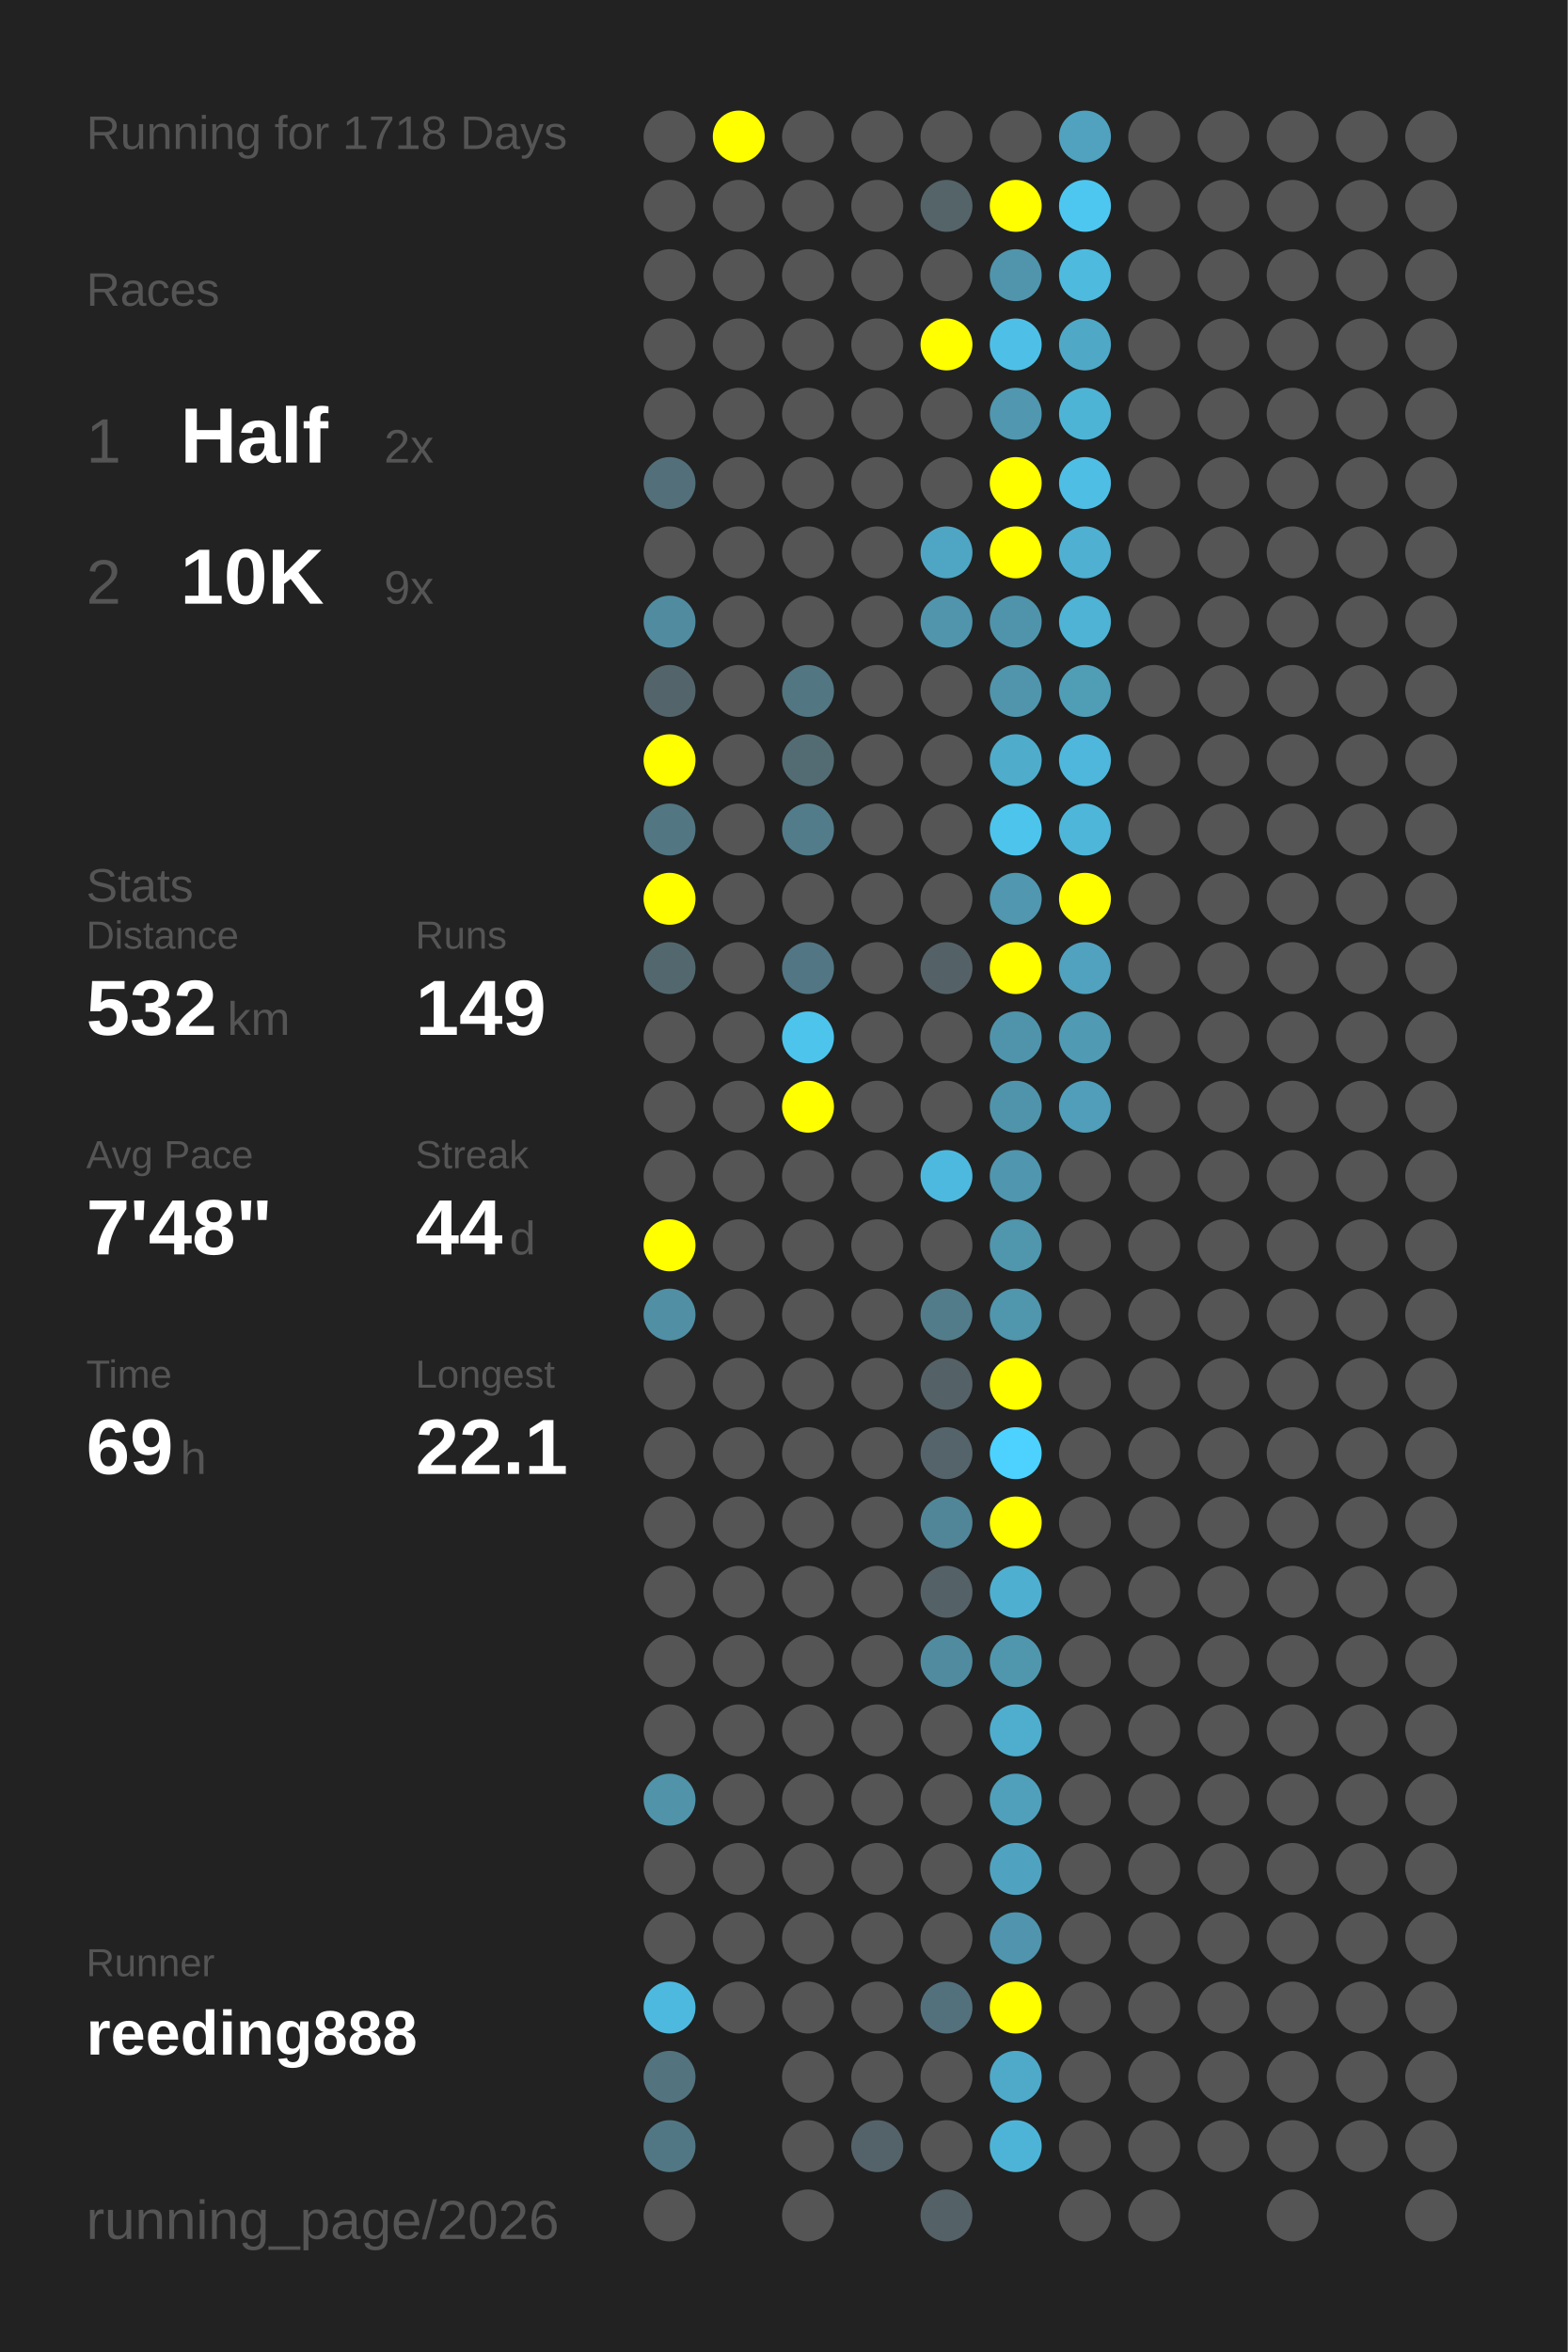
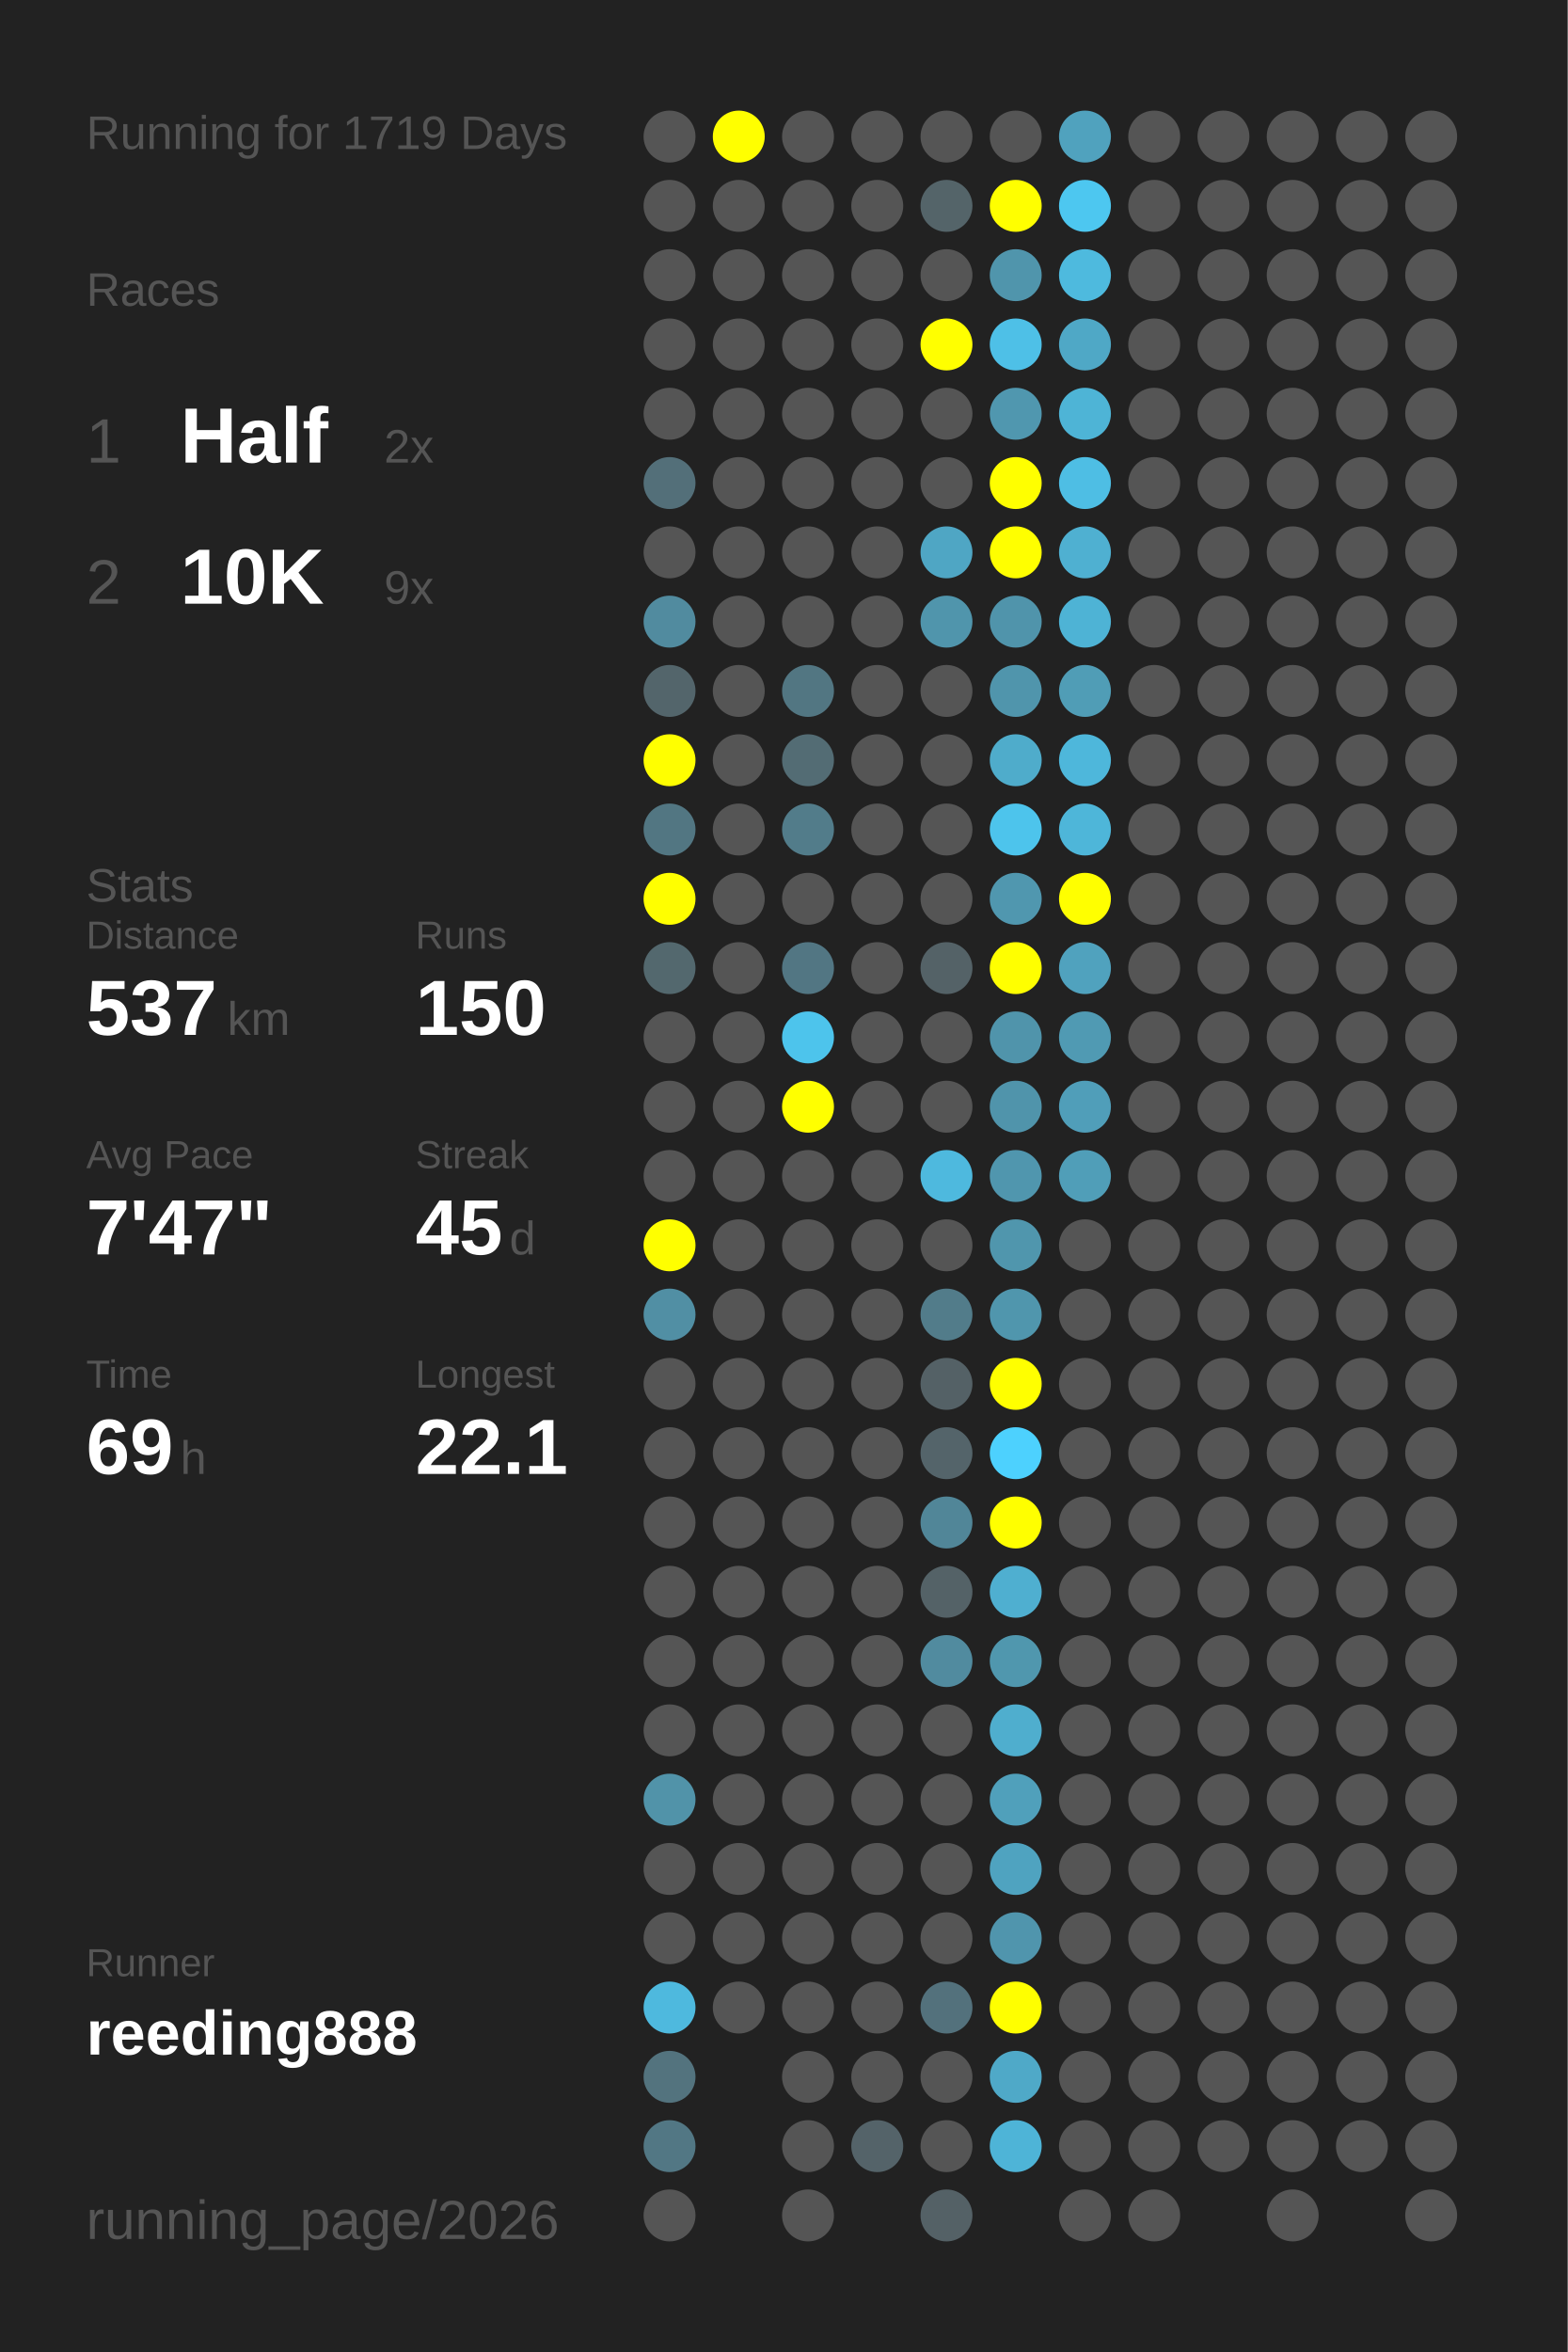
<svg xmlns="http://www.w3.org/2000/svg" baseProfile="full" height="300mm" version="1.1" viewBox="0,0,200,300" width="200mm">
  <defs />
  <rect fill="#222222" height="300" width="200" x="0" y="0" />
-   <text fill="#555555" style="font-size:6px; font-family:Arial;" x="11" y="19">Running for 1718 Days</text>
+   <text fill="#555555" style="font-size:6px; font-family:Arial;" x="11" y="19">Running for 1719 Days</text>
  <text fill="#555555" style="font-size:6px; font-family:Arial;" x="11" y="39">Races</text>
  <text fill="#555555" style="font-size:8px; font-family:Arial;" x="11" y="59">1</text>
  <text fill="#FFFFFF" style="font-size:10px; font-family:Arial; font-weight:bold;" x="23" y="59">Half</text>
  <text fill="#555555" style="font-size:6px; font-family:Arial;" x="49" y="59">2x</text>
  <text fill="#555555" style="font-size:8px; font-family:Arial;" x="11" y="77">2</text>
  <text fill="#FFFFFF" style="font-size:10px; font-family:Arial; font-weight:bold;" x="23" y="77">10K</text>
  <text fill="#555555" style="font-size:6px; font-family:Arial;" x="49" y="77">9x</text>
  <text fill="#555555" style="font-size:6px; font-family:Arial;" x="11" y="115">Stats</text>
  <text fill="#555555" style="font-size:5px; font-family:Arial;" x="11" y="121">Distance</text>
-   <text fill="#FFFFFF" style="font-size:10px; font-family:Arial; font-weight:bold;" x="11" y="132">532</text>
+   <text fill="#FFFFFF" style="font-size:10px; font-family:Arial; font-weight:bold;" x="11" y="132">537</text>
  <text fill="#555555" style="font-size:6px; font-family:Arial;" x="29" y="132">km</text>
  <text fill="#555555" style="font-size:5px; font-family:Arial;" x="53" y="121">Runs</text>
-   <text fill="#FFFFFF" style="font-size:10px; font-family:Arial; font-weight:bold;" x="53" y="132">149</text>
+   <text fill="#FFFFFF" style="font-size:10px; font-family:Arial; font-weight:bold;" x="53" y="132">150</text>
  <text fill="#555555" style="font-size:5px; font-family:Arial;" x="11" y="149">Avg Pace</text>
-   <text fill="#FFFFFF" style="font-size:10px; font-family:Arial; font-weight:bold;" x="11" y="160">7'48"</text>
+   <text fill="#FFFFFF" style="font-size:10px; font-family:Arial; font-weight:bold;" x="11" y="160">7'47"</text>
  <text fill="#555555" style="font-size:5px; font-family:Arial;" x="53" y="149">Streak</text>
-   <text fill="#FFFFFF" style="font-size:10px; font-family:Arial; font-weight:bold;" x="53" y="160">44</text>
+   <text fill="#FFFFFF" style="font-size:10px; font-family:Arial; font-weight:bold;" x="53" y="160">45</text>
  <text fill="#555555" style="font-size:6px; font-family:Arial;" x="65" y="160">d</text>
  <text fill="#555555" style="font-size:5px; font-family:Arial;" x="11" y="177">Time</text>
  <text fill="#FFFFFF" style="font-size:10px; font-family:Arial; font-weight:bold;" x="11" y="188">69</text>
  <text fill="#555555" style="font-size:6px; font-family:Arial;" x="23" y="188">h</text>
  <text fill="#555555" style="font-size:5px; font-family:Arial;" x="53" y="177">Longest</text>
  <text fill="#FFFFFF" style="font-size:10px; font-family:Arial; font-weight:bold;" x="53" y="188">22.1</text>
  <text fill="#555555" style="font-size:5px; font-family:Arial;" x="11" y="252.065">Runner</text>
  <text fill="#FFFFFF" style="font-size:8px; font-family:Arial; font-weight:bold;" x="11" y="262.065">reeding888</text>
  <text fill="#555555" style="font-size:7px; font-family:Arial;" x="11" y="285.581">running_page/2026</text>
  <circle cx="85.417" cy="17.419" fill="#555555" r="3.312" />
  <circle cx="85.417" cy="26.258" fill="#555555" r="3.312" />
  <circle cx="85.417" cy="35.097" fill="#555555" r="3.312" />
  <circle cx="85.417" cy="43.935" fill="#555555" r="3.312" />
  <circle cx="85.417" cy="52.774" fill="#555555" r="3.312" />
  <circle cx="85.417" cy="61.613" fill="#536f79" r="3.312" />
  <circle cx="85.417" cy="70.452" fill="#555555" r="3.312" />
  <circle cx="85.417" cy="79.29" fill="#518b9f" r="3.312" />
  <circle cx="85.417" cy="88.129" fill="#53656b" r="3.312" />
  <circle cx="85.417" cy="96.968" fill="#FFFF00" r="3.312" />
  <circle cx="85.417" cy="105.806" fill="#527682" r="3.312" />
  <circle cx="85.417" cy="114.645" fill="#FFFF00" r="3.312" />
  <circle cx="85.417" cy="123.484" fill="#53686e" r="3.312" />
  <circle cx="85.417" cy="132.323" fill="#555555" r="3.312" />
  <circle cx="85.417" cy="141.161" fill="#555555" r="3.312" />
  <circle cx="85.417" cy="150" fill="#555555" r="3.312" />
  <circle cx="85.417" cy="158.839" fill="#FFFF00" r="3.312" />
  <circle cx="85.417" cy="167.677" fill="#518fa4" r="3.312" />
  <circle cx="85.417" cy="176.516" fill="#555555" r="3.312" />
  <circle cx="85.417" cy="185.355" fill="#555555" r="3.312" />
  <circle cx="85.417" cy="194.194" fill="#555555" r="3.312" />
  <circle cx="85.417" cy="203.032" fill="#555555" r="3.312" />
  <circle cx="85.417" cy="211.871" fill="#555555" r="3.312" />
  <circle cx="85.417" cy="220.71" fill="#555555" r="3.312" />
  <circle cx="85.417" cy="229.548" fill="#5193a9" r="3.312" />
  <circle cx="85.417" cy="238.387" fill="#555555" r="3.312" />
  <circle cx="85.417" cy="247.226" fill="#555555" r="3.312" />
  <circle cx="85.417" cy="256.065" fill="#4eb9de" r="3.312" />
  <circle cx="85.417" cy="264.903" fill="#53737e" r="3.312" />
  <circle cx="85.417" cy="273.742" fill="#527784" r="3.312" />
  <circle cx="85.417" cy="282.581" fill="#555555" r="3.312" />
  <circle cx="94.25" cy="17.419" fill="#FFFF00" r="3.312" />
  <circle cx="94.25" cy="26.258" fill="#555555" r="3.312" />
  <circle cx="94.25" cy="35.097" fill="#555555" r="3.312" />
  <circle cx="94.25" cy="43.935" fill="#555555" r="3.312" />
  <circle cx="94.25" cy="52.774" fill="#555555" r="3.312" />
  <circle cx="94.25" cy="61.613" fill="#555555" r="3.312" />
  <circle cx="94.25" cy="70.452" fill="#555555" r="3.312" />
  <circle cx="94.25" cy="79.29" fill="#555555" r="3.312" />
  <circle cx="94.25" cy="88.129" fill="#555555" r="3.312" />
  <circle cx="94.25" cy="96.968" fill="#555555" r="3.312" />
  <circle cx="94.25" cy="105.806" fill="#555555" r="3.312" />
  <circle cx="94.25" cy="114.645" fill="#555555" r="3.312" />
  <circle cx="94.25" cy="123.484" fill="#555555" r="3.312" />
  <circle cx="94.25" cy="132.323" fill="#555555" r="3.312" />
  <circle cx="94.25" cy="141.161" fill="#555555" r="3.312" />
  <circle cx="94.25" cy="150" fill="#555555" r="3.312" />
  <circle cx="94.25" cy="158.839" fill="#555555" r="3.312" />
  <circle cx="94.25" cy="167.677" fill="#555555" r="3.312" />
  <circle cx="94.25" cy="176.516" fill="#555555" r="3.312" />
  <circle cx="94.25" cy="185.355" fill="#555555" r="3.312" />
  <circle cx="94.25" cy="194.194" fill="#555555" r="3.312" />
  <circle cx="94.25" cy="203.032" fill="#555555" r="3.312" />
  <circle cx="94.25" cy="211.871" fill="#555555" r="3.312" />
  <circle cx="94.25" cy="220.71" fill="#555555" r="3.312" />
  <circle cx="94.25" cy="229.548" fill="#555555" r="3.312" />
  <circle cx="94.25" cy="238.387" fill="#555555" r="3.312" />
  <circle cx="94.25" cy="247.226" fill="#555555" r="3.312" />
  <circle cx="94.25" cy="256.065" fill="#555555" r="3.312" />
  <circle cx="103.083" cy="17.419" fill="#555555" r="3.312" />
  <circle cx="103.083" cy="26.258" fill="#555555" r="3.312" />
  <circle cx="103.083" cy="35.097" fill="#555555" r="3.312" />
  <circle cx="103.083" cy="43.935" fill="#555555" r="3.312" />
  <circle cx="103.083" cy="52.774" fill="#555555" r="3.312" />
  <circle cx="103.083" cy="61.613" fill="#555555" r="3.312" />
  <circle cx="103.083" cy="70.452" fill="#555555" r="3.312" />
  <circle cx="103.083" cy="79.29" fill="#555555" r="3.312" />
  <circle cx="103.083" cy="88.129" fill="#527682" r="3.312" />
  <circle cx="103.083" cy="96.968" fill="#536c74" r="3.312" />
  <circle cx="103.083" cy="105.806" fill="#527c8a" r="3.312" />
  <circle cx="103.083" cy="114.645" fill="#555555" r="3.312" />
  <circle cx="103.083" cy="123.484" fill="#527683" r="3.312" />
  <circle cx="103.083" cy="132.323" fill="#4dc4ec" r="3.312" />
  <circle cx="103.083" cy="141.161" fill="#FFFF00" r="3.312" />
  <circle cx="103.083" cy="150" fill="#555555" r="3.312" />
  <circle cx="103.083" cy="158.839" fill="#555555" r="3.312" />
  <circle cx="103.083" cy="167.677" fill="#555555" r="3.312" />
  <circle cx="103.083" cy="176.516" fill="#555555" r="3.312" />
  <circle cx="103.083" cy="185.355" fill="#555555" r="3.312" />
  <circle cx="103.083" cy="194.194" fill="#555555" r="3.312" />
  <circle cx="103.083" cy="203.032" fill="#555555" r="3.312" />
  <circle cx="103.083" cy="211.871" fill="#555555" r="3.312" />
  <circle cx="103.083" cy="220.71" fill="#555555" r="3.312" />
  <circle cx="103.083" cy="229.548" fill="#555555" r="3.312" />
  <circle cx="103.083" cy="238.387" fill="#555555" r="3.312" />
  <circle cx="103.083" cy="247.226" fill="#555555" r="3.312" />
  <circle cx="103.083" cy="256.065" fill="#555555" r="3.312" />
  <circle cx="103.083" cy="264.903" fill="#555555" r="3.312" />
  <circle cx="103.083" cy="273.742" fill="#555555" r="3.312" />
  <circle cx="103.083" cy="282.581" fill="#555555" r="3.312" />
  <circle cx="111.917" cy="17.419" fill="#555555" r="3.312" />
  <circle cx="111.917" cy="26.258" fill="#555555" r="3.312" />
  <circle cx="111.917" cy="35.097" fill="#555555" r="3.312" />
  <circle cx="111.917" cy="43.935" fill="#555555" r="3.312" />
  <circle cx="111.917" cy="52.774" fill="#555555" r="3.312" />
  <circle cx="111.917" cy="61.613" fill="#555555" r="3.312" />
  <circle cx="111.917" cy="70.452" fill="#555555" r="3.312" />
  <circle cx="111.917" cy="79.29" fill="#555555" r="3.312" />
  <circle cx="111.917" cy="88.129" fill="#555555" r="3.312" />
  <circle cx="111.917" cy="96.968" fill="#555555" r="3.312" />
  <circle cx="111.917" cy="105.806" fill="#555555" r="3.312" />
  <circle cx="111.917" cy="114.645" fill="#555555" r="3.312" />
  <circle cx="111.917" cy="123.484" fill="#555555" r="3.312" />
  <circle cx="111.917" cy="132.323" fill="#555555" r="3.312" />
  <circle cx="111.917" cy="141.161" fill="#555555" r="3.312" />
  <circle cx="111.917" cy="150" fill="#555555" r="3.312" />
  <circle cx="111.917" cy="158.839" fill="#555555" r="3.312" />
  <circle cx="111.917" cy="167.677" fill="#555555" r="3.312" />
  <circle cx="111.917" cy="176.516" fill="#555555" r="3.312" />
  <circle cx="111.917" cy="185.355" fill="#555555" r="3.312" />
  <circle cx="111.917" cy="194.194" fill="#555555" r="3.312" />
  <circle cx="111.917" cy="203.032" fill="#555555" r="3.312" />
  <circle cx="111.917" cy="211.871" fill="#555555" r="3.312" />
  <circle cx="111.917" cy="220.71" fill="#555555" r="3.312" />
  <circle cx="111.917" cy="229.548" fill="#555555" r="3.312" />
  <circle cx="111.917" cy="238.387" fill="#555555" r="3.312" />
  <circle cx="111.917" cy="247.226" fill="#555555" r="3.312" />
  <circle cx="111.917" cy="256.065" fill="#555555" r="3.312" />
  <circle cx="111.917" cy="264.903" fill="#555555" r="3.312" />
  <circle cx="111.917" cy="273.742" fill="#546369" r="3.312" />
  <circle cx="120.75" cy="17.419" fill="#555555" r="3.312" />
  <circle cx="120.75" cy="26.258" fill="#546469" r="3.312" />
  <circle cx="120.75" cy="35.097" fill="#555555" r="3.312" />
  <circle cx="120.75" cy="43.935" fill="#FFFF00" r="3.312" />
  <circle cx="120.75" cy="52.774" fill="#555555" r="3.312" />
  <circle cx="120.75" cy="61.613" fill="#555555" r="3.312" />
  <circle cx="120.75" cy="70.452" fill="#4fa6c4" r="3.312" />
  <circle cx="120.75" cy="79.29" fill="#5095ac" r="3.312" />
  <circle cx="120.75" cy="88.129" fill="#555555" r="3.312" />
  <circle cx="120.75" cy="96.968" fill="#555555" r="3.312" />
  <circle cx="120.75" cy="105.806" fill="#555555" r="3.312" />
  <circle cx="120.75" cy="114.645" fill="#555555" r="3.312" />
  <circle cx="120.75" cy="123.484" fill="#546267" r="3.312" />
  <circle cx="120.75" cy="132.323" fill="#555555" r="3.312" />
  <circle cx="120.75" cy="141.161" fill="#555555" r="3.312" />
  <circle cx="120.75" cy="150" fill="#4eb9de" r="3.312" />
  <circle cx="120.75" cy="158.839" fill="#555555" r="3.312" />
  <circle cx="120.75" cy="167.677" fill="#527c8a" r="3.312" />
  <circle cx="120.75" cy="176.516" fill="#546166" r="3.312" />
  <circle cx="120.75" cy="185.355" fill="#54646a" r="3.312" />
  <circle cx="120.75" cy="194.194" fill="#518698" r="3.312" />
  <circle cx="120.75" cy="203.032" fill="#546267" r="3.312" />
  <circle cx="120.75" cy="211.871" fill="#518b9f" r="3.312" />
  <circle cx="120.75" cy="220.71" fill="#555555" r="3.312" />
  <circle cx="120.75" cy="229.548" fill="#555555" r="3.312" />
  <circle cx="120.75" cy="238.387" fill="#555555" r="3.312" />
  <circle cx="120.75" cy="247.226" fill="#555555" r="3.312" />
  <circle cx="120.75" cy="256.065" fill="#53717c" r="3.312" />
  <circle cx="120.75" cy="264.903" fill="#555555" r="3.312" />
  <circle cx="120.75" cy="273.742" fill="#555555" r="3.312" />
  <circle cx="120.75" cy="282.581" fill="#546166" r="3.312" />
  <circle cx="129.583" cy="17.419" fill="#555555" r="3.312" />
  <circle cx="129.583" cy="26.258" fill="#FFFF00" r="3.312" />
  <circle cx="129.583" cy="35.097" fill="#5095ac" r="3.312" />
  <circle cx="129.583" cy="43.935" fill="#4ec0e7" r="3.312" />
  <circle cx="129.583" cy="52.774" fill="#5097af" r="3.312" />
  <circle cx="129.583" cy="61.613" fill="#FFFF00" r="3.312" />
  <circle cx="129.583" cy="70.452" fill="#FFFF00" r="3.312" />
  <circle cx="129.583" cy="79.29" fill="#5094ab" r="3.312" />
  <circle cx="129.583" cy="88.129" fill="#5095ac" r="3.312" />
  <circle cx="129.583" cy="96.968" fill="#4faccb" r="3.312" />
  <circle cx="129.583" cy="105.806" fill="#4dc4ec" r="3.312" />
  <circle cx="129.583" cy="114.645" fill="#5097af" r="3.312" />
  <circle cx="129.583" cy="123.484" fill="#FFFF00" r="3.312" />
  <circle cx="129.583" cy="132.323" fill="#5094ab" r="3.312" />
  <circle cx="129.583" cy="141.161" fill="#5094ab" r="3.312" />
  <circle cx="129.583" cy="150" fill="#5096ae" r="3.312" />
  <circle cx="129.583" cy="158.839" fill="#5096ad" r="3.312" />
  <circle cx="129.583" cy="167.677" fill="#5096ad" r="3.312" />
  <circle cx="129.583" cy="176.516" fill="#FFFF00" r="3.312" />
  <circle cx="129.583" cy="185.355" fill="#4dd1fe" r="3.312" />
  <circle cx="129.583" cy="194.194" fill="#FFFF00" r="3.312" />
  <circle cx="129.583" cy="203.032" fill="#4fafd0" r="3.312" />
  <circle cx="129.583" cy="211.871" fill="#5097ae" r="3.312" />
  <circle cx="129.583" cy="220.71" fill="#4faece" r="3.312" />
  <circle cx="129.583" cy="229.548" fill="#50a0bb" r="3.312" />
  <circle cx="129.583" cy="238.387" fill="#4fa3c0" r="3.312" />
  <circle cx="129.583" cy="247.226" fill="#5095ad" r="3.312" />
  <circle cx="129.583" cy="256.065" fill="#FFFF00" r="3.312" />
  <circle cx="129.583" cy="264.903" fill="#4fa9c8" r="3.312" />
  <circle cx="129.583" cy="273.742" fill="#4eb4d7" r="3.312" />
  <circle cx="138.417" cy="17.419" fill="#50a2be" r="3.312" />
  <circle cx="138.417" cy="26.258" fill="#4dc7f0" r="3.312" />
  <circle cx="138.417" cy="35.097" fill="#4ebade" r="3.312" />
  <circle cx="138.417" cy="43.935" fill="#4fa8c6" r="3.312" />
  <circle cx="138.417" cy="52.774" fill="#4eb4d6" r="3.312" />
  <circle cx="138.417" cy="61.613" fill="#4ebee4" r="3.312" />
  <circle cx="138.417" cy="70.452" fill="#4fb0d1" r="3.312" />
  <circle cx="138.417" cy="79.29" fill="#4eb3d5" r="3.312" />
  <circle cx="138.417" cy="88.129" fill="#509db6" r="3.312" />
  <circle cx="138.417" cy="96.968" fill="#4eb7db" r="3.312" />
  <circle cx="138.417" cy="105.806" fill="#4eb6d9" r="3.312" />
  <circle cx="138.417" cy="114.645" fill="#FFFF00" r="3.312" />
  <circle cx="138.417" cy="123.484" fill="#50a2be" r="3.312" />
  <circle cx="138.417" cy="132.323" fill="#509ab3" r="3.312" />
  <circle cx="138.417" cy="141.161" fill="#509eb9" r="3.312" />
-   <circle cx="138.417" cy="150" fill="#555555" r="3.312" />
+   <circle cx="138.417" cy="150" fill="#509eb8" r="3.312" />
  <circle cx="138.417" cy="158.839" fill="#555555" r="3.312" />
  <circle cx="138.417" cy="167.677" fill="#555555" r="3.312" />
  <circle cx="138.417" cy="176.516" fill="#555555" r="3.312" />
  <circle cx="138.417" cy="185.355" fill="#555555" r="3.312" />
  <circle cx="138.417" cy="194.194" fill="#555555" r="3.312" />
  <circle cx="138.417" cy="203.032" fill="#555555" r="3.312" />
  <circle cx="138.417" cy="211.871" fill="#555555" r="3.312" />
  <circle cx="138.417" cy="220.71" fill="#555555" r="3.312" />
  <circle cx="138.417" cy="229.548" fill="#555555" r="3.312" />
  <circle cx="138.417" cy="238.387" fill="#555555" r="3.312" />
  <circle cx="138.417" cy="247.226" fill="#555555" r="3.312" />
  <circle cx="138.417" cy="256.065" fill="#555555" r="3.312" />
  <circle cx="138.417" cy="264.903" fill="#555555" r="3.312" />
  <circle cx="138.417" cy="273.742" fill="#555555" r="3.312" />
  <circle cx="138.417" cy="282.581" fill="#555555" r="3.312" />
  <circle cx="147.25" cy="17.419" fill="#555555" r="3.312" />
  <circle cx="147.25" cy="26.258" fill="#555555" r="3.312" />
  <circle cx="147.25" cy="35.097" fill="#555555" r="3.312" />
  <circle cx="147.25" cy="43.935" fill="#555555" r="3.312" />
  <circle cx="147.25" cy="52.774" fill="#555555" r="3.312" />
  <circle cx="147.25" cy="61.613" fill="#555555" r="3.312" />
  <circle cx="147.25" cy="70.452" fill="#555555" r="3.312" />
  <circle cx="147.25" cy="79.29" fill="#555555" r="3.312" />
  <circle cx="147.25" cy="88.129" fill="#555555" r="3.312" />
  <circle cx="147.25" cy="96.968" fill="#555555" r="3.312" />
  <circle cx="147.25" cy="105.806" fill="#555555" r="3.312" />
  <circle cx="147.25" cy="114.645" fill="#555555" r="3.312" />
  <circle cx="147.25" cy="123.484" fill="#555555" r="3.312" />
  <circle cx="147.25" cy="132.323" fill="#555555" r="3.312" />
  <circle cx="147.25" cy="141.161" fill="#555555" r="3.312" />
  <circle cx="147.25" cy="150" fill="#555555" r="3.312" />
  <circle cx="147.25" cy="158.839" fill="#555555" r="3.312" />
  <circle cx="147.25" cy="167.677" fill="#555555" r="3.312" />
  <circle cx="147.25" cy="176.516" fill="#555555" r="3.312" />
  <circle cx="147.25" cy="185.355" fill="#555555" r="3.312" />
  <circle cx="147.25" cy="194.194" fill="#555555" r="3.312" />
  <circle cx="147.25" cy="203.032" fill="#555555" r="3.312" />
  <circle cx="147.25" cy="211.871" fill="#555555" r="3.312" />
  <circle cx="147.25" cy="220.71" fill="#555555" r="3.312" />
  <circle cx="147.25" cy="229.548" fill="#555555" r="3.312" />
  <circle cx="147.25" cy="238.387" fill="#555555" r="3.312" />
  <circle cx="147.25" cy="247.226" fill="#555555" r="3.312" />
  <circle cx="147.25" cy="256.065" fill="#555555" r="3.312" />
  <circle cx="147.25" cy="264.903" fill="#555555" r="3.312" />
  <circle cx="147.25" cy="273.742" fill="#555555" r="3.312" />
  <circle cx="147.25" cy="282.581" fill="#555555" r="3.312" />
  <circle cx="156.083" cy="17.419" fill="#555555" r="3.312" />
  <circle cx="156.083" cy="26.258" fill="#555555" r="3.312" />
  <circle cx="156.083" cy="35.097" fill="#555555" r="3.312" />
  <circle cx="156.083" cy="43.935" fill="#555555" r="3.312" />
  <circle cx="156.083" cy="52.774" fill="#555555" r="3.312" />
  <circle cx="156.083" cy="61.613" fill="#555555" r="3.312" />
  <circle cx="156.083" cy="70.452" fill="#555555" r="3.312" />
  <circle cx="156.083" cy="79.29" fill="#555555" r="3.312" />
  <circle cx="156.083" cy="88.129" fill="#555555" r="3.312" />
  <circle cx="156.083" cy="96.968" fill="#555555" r="3.312" />
  <circle cx="156.083" cy="105.806" fill="#555555" r="3.312" />
  <circle cx="156.083" cy="114.645" fill="#555555" r="3.312" />
  <circle cx="156.083" cy="123.484" fill="#555555" r="3.312" />
  <circle cx="156.083" cy="132.323" fill="#555555" r="3.312" />
  <circle cx="156.083" cy="141.161" fill="#555555" r="3.312" />
  <circle cx="156.083" cy="150" fill="#555555" r="3.312" />
  <circle cx="156.083" cy="158.839" fill="#555555" r="3.312" />
  <circle cx="156.083" cy="167.677" fill="#555555" r="3.312" />
  <circle cx="156.083" cy="176.516" fill="#555555" r="3.312" />
  <circle cx="156.083" cy="185.355" fill="#555555" r="3.312" />
  <circle cx="156.083" cy="194.194" fill="#555555" r="3.312" />
  <circle cx="156.083" cy="203.032" fill="#555555" r="3.312" />
  <circle cx="156.083" cy="211.871" fill="#555555" r="3.312" />
  <circle cx="156.083" cy="220.71" fill="#555555" r="3.312" />
  <circle cx="156.083" cy="229.548" fill="#555555" r="3.312" />
  <circle cx="156.083" cy="238.387" fill="#555555" r="3.312" />
  <circle cx="156.083" cy="247.226" fill="#555555" r="3.312" />
  <circle cx="156.083" cy="256.065" fill="#555555" r="3.312" />
  <circle cx="156.083" cy="264.903" fill="#555555" r="3.312" />
  <circle cx="156.083" cy="273.742" fill="#555555" r="3.312" />
  <circle cx="164.917" cy="17.419" fill="#555555" r="3.312" />
  <circle cx="164.917" cy="26.258" fill="#555555" r="3.312" />
  <circle cx="164.917" cy="35.097" fill="#555555" r="3.312" />
  <circle cx="164.917" cy="43.935" fill="#555555" r="3.312" />
  <circle cx="164.917" cy="52.774" fill="#555555" r="3.312" />
  <circle cx="164.917" cy="61.613" fill="#555555" r="3.312" />
  <circle cx="164.917" cy="70.452" fill="#555555" r="3.312" />
  <circle cx="164.917" cy="79.29" fill="#555555" r="3.312" />
  <circle cx="164.917" cy="88.129" fill="#555555" r="3.312" />
  <circle cx="164.917" cy="96.968" fill="#555555" r="3.312" />
  <circle cx="164.917" cy="105.806" fill="#555555" r="3.312" />
  <circle cx="164.917" cy="114.645" fill="#555555" r="3.312" />
  <circle cx="164.917" cy="123.484" fill="#555555" r="3.312" />
  <circle cx="164.917" cy="132.323" fill="#555555" r="3.312" />
  <circle cx="164.917" cy="141.161" fill="#555555" r="3.312" />
  <circle cx="164.917" cy="150" fill="#555555" r="3.312" />
  <circle cx="164.917" cy="158.839" fill="#555555" r="3.312" />
  <circle cx="164.917" cy="167.677" fill="#555555" r="3.312" />
  <circle cx="164.917" cy="176.516" fill="#555555" r="3.312" />
  <circle cx="164.917" cy="185.355" fill="#555555" r="3.312" />
  <circle cx="164.917" cy="194.194" fill="#555555" r="3.312" />
  <circle cx="164.917" cy="203.032" fill="#555555" r="3.312" />
  <circle cx="164.917" cy="211.871" fill="#555555" r="3.312" />
  <circle cx="164.917" cy="220.71" fill="#555555" r="3.312" />
  <circle cx="164.917" cy="229.548" fill="#555555" r="3.312" />
  <circle cx="164.917" cy="238.387" fill="#555555" r="3.312" />
  <circle cx="164.917" cy="247.226" fill="#555555" r="3.312" />
  <circle cx="164.917" cy="256.065" fill="#555555" r="3.312" />
  <circle cx="164.917" cy="264.903" fill="#555555" r="3.312" />
  <circle cx="164.917" cy="273.742" fill="#555555" r="3.312" />
  <circle cx="164.917" cy="282.581" fill="#555555" r="3.312" />
  <circle cx="173.75" cy="17.419" fill="#555555" r="3.312" />
  <circle cx="173.75" cy="26.258" fill="#555555" r="3.312" />
  <circle cx="173.75" cy="35.097" fill="#555555" r="3.312" />
  <circle cx="173.75" cy="43.935" fill="#555555" r="3.312" />
  <circle cx="173.75" cy="52.774" fill="#555555" r="3.312" />
  <circle cx="173.75" cy="61.613" fill="#555555" r="3.312" />
  <circle cx="173.75" cy="70.452" fill="#555555" r="3.312" />
  <circle cx="173.75" cy="79.29" fill="#555555" r="3.312" />
  <circle cx="173.75" cy="88.129" fill="#555555" r="3.312" />
  <circle cx="173.75" cy="96.968" fill="#555555" r="3.312" />
  <circle cx="173.75" cy="105.806" fill="#555555" r="3.312" />
  <circle cx="173.75" cy="114.645" fill="#555555" r="3.312" />
  <circle cx="173.75" cy="123.484" fill="#555555" r="3.312" />
  <circle cx="173.75" cy="132.323" fill="#555555" r="3.312" />
  <circle cx="173.75" cy="141.161" fill="#555555" r="3.312" />
  <circle cx="173.75" cy="150" fill="#555555" r="3.312" />
  <circle cx="173.75" cy="158.839" fill="#555555" r="3.312" />
  <circle cx="173.75" cy="167.677" fill="#555555" r="3.312" />
  <circle cx="173.75" cy="176.516" fill="#555555" r="3.312" />
  <circle cx="173.75" cy="185.355" fill="#555555" r="3.312" />
  <circle cx="173.75" cy="194.194" fill="#555555" r="3.312" />
  <circle cx="173.75" cy="203.032" fill="#555555" r="3.312" />
  <circle cx="173.75" cy="211.871" fill="#555555" r="3.312" />
  <circle cx="173.75" cy="220.71" fill="#555555" r="3.312" />
  <circle cx="173.75" cy="229.548" fill="#555555" r="3.312" />
  <circle cx="173.75" cy="238.387" fill="#555555" r="3.312" />
  <circle cx="173.75" cy="247.226" fill="#555555" r="3.312" />
  <circle cx="173.75" cy="256.065" fill="#555555" r="3.312" />
  <circle cx="173.75" cy="264.903" fill="#555555" r="3.312" />
  <circle cx="173.75" cy="273.742" fill="#555555" r="3.312" />
  <circle cx="182.583" cy="17.419" fill="#555555" r="3.312" />
  <circle cx="182.583" cy="26.258" fill="#555555" r="3.312" />
  <circle cx="182.583" cy="35.097" fill="#555555" r="3.312" />
  <circle cx="182.583" cy="43.935" fill="#555555" r="3.312" />
  <circle cx="182.583" cy="52.774" fill="#555555" r="3.312" />
  <circle cx="182.583" cy="61.613" fill="#555555" r="3.312" />
  <circle cx="182.583" cy="70.452" fill="#555555" r="3.312" />
  <circle cx="182.583" cy="79.29" fill="#555555" r="3.312" />
  <circle cx="182.583" cy="88.129" fill="#555555" r="3.312" />
  <circle cx="182.583" cy="96.968" fill="#555555" r="3.312" />
  <circle cx="182.583" cy="105.806" fill="#555555" r="3.312" />
  <circle cx="182.583" cy="114.645" fill="#555555" r="3.312" />
  <circle cx="182.583" cy="123.484" fill="#555555" r="3.312" />
  <circle cx="182.583" cy="132.323" fill="#555555" r="3.312" />
  <circle cx="182.583" cy="141.161" fill="#555555" r="3.312" />
  <circle cx="182.583" cy="150" fill="#555555" r="3.312" />
  <circle cx="182.583" cy="158.839" fill="#555555" r="3.312" />
  <circle cx="182.583" cy="167.677" fill="#555555" r="3.312" />
  <circle cx="182.583" cy="176.516" fill="#555555" r="3.312" />
  <circle cx="182.583" cy="185.355" fill="#555555" r="3.312" />
  <circle cx="182.583" cy="194.194" fill="#555555" r="3.312" />
  <circle cx="182.583" cy="203.032" fill="#555555" r="3.312" />
  <circle cx="182.583" cy="211.871" fill="#555555" r="3.312" />
  <circle cx="182.583" cy="220.71" fill="#555555" r="3.312" />
  <circle cx="182.583" cy="229.548" fill="#555555" r="3.312" />
  <circle cx="182.583" cy="238.387" fill="#555555" r="3.312" />
  <circle cx="182.583" cy="247.226" fill="#555555" r="3.312" />
  <circle cx="182.583" cy="256.065" fill="#555555" r="3.312" />
  <circle cx="182.583" cy="264.903" fill="#555555" r="3.312" />
  <circle cx="182.583" cy="273.742" fill="#555555" r="3.312" />
  <circle cx="182.583" cy="282.581" fill="#555555" r="3.312" />
</svg>
